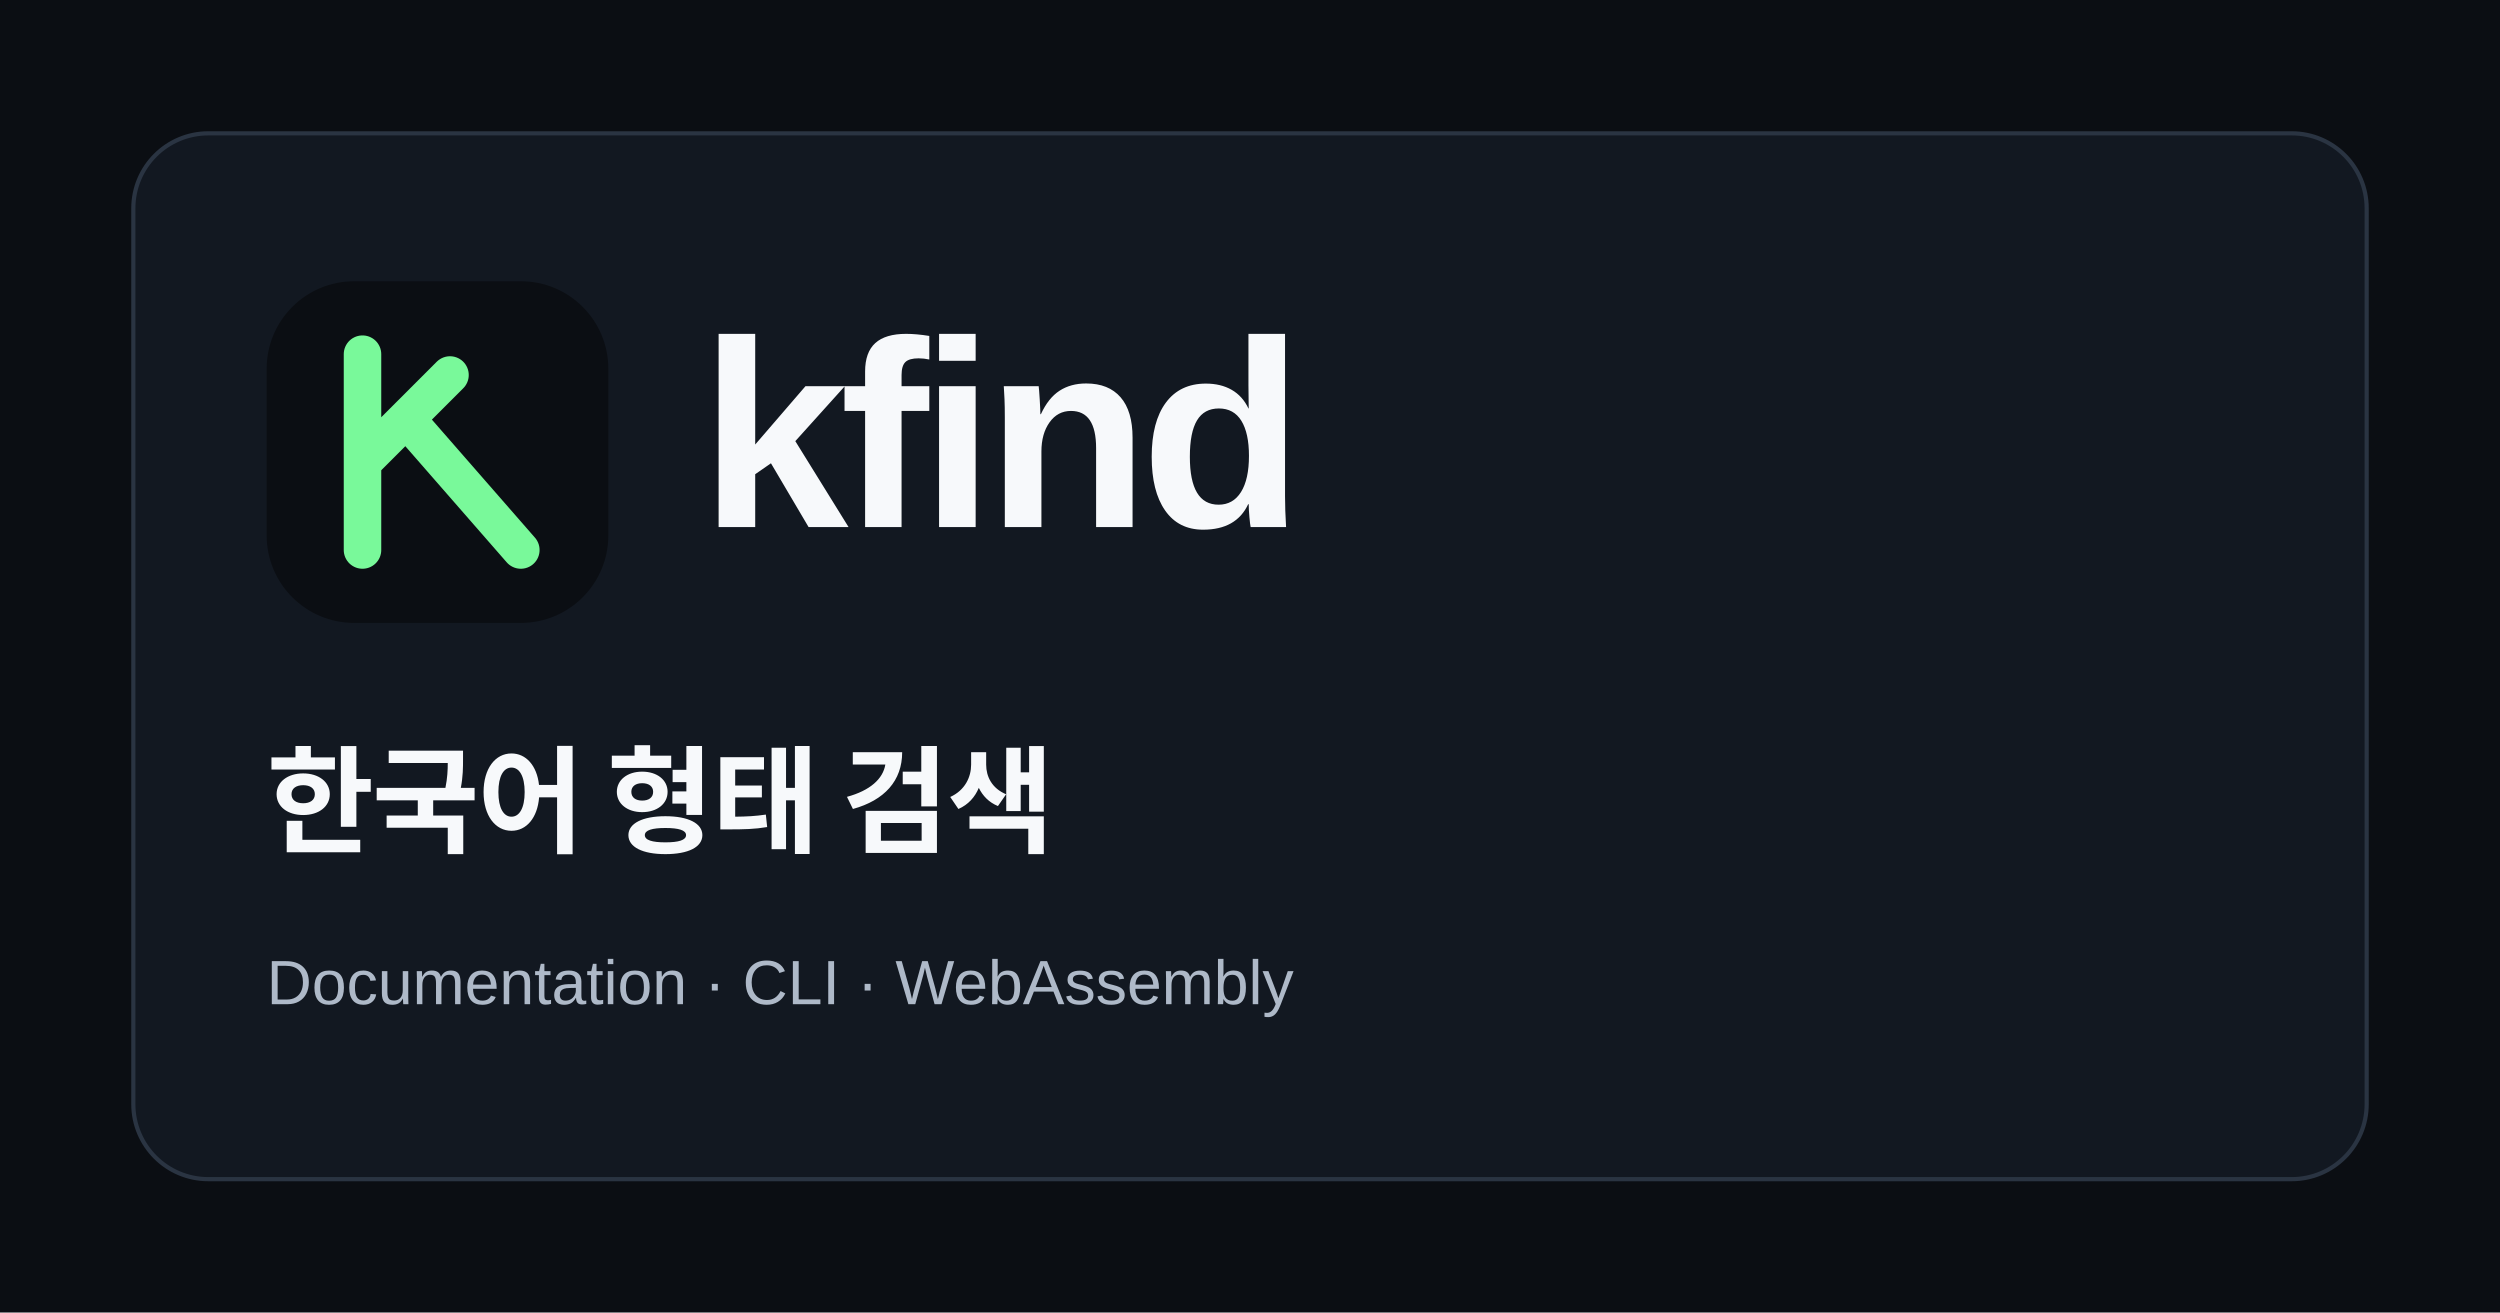
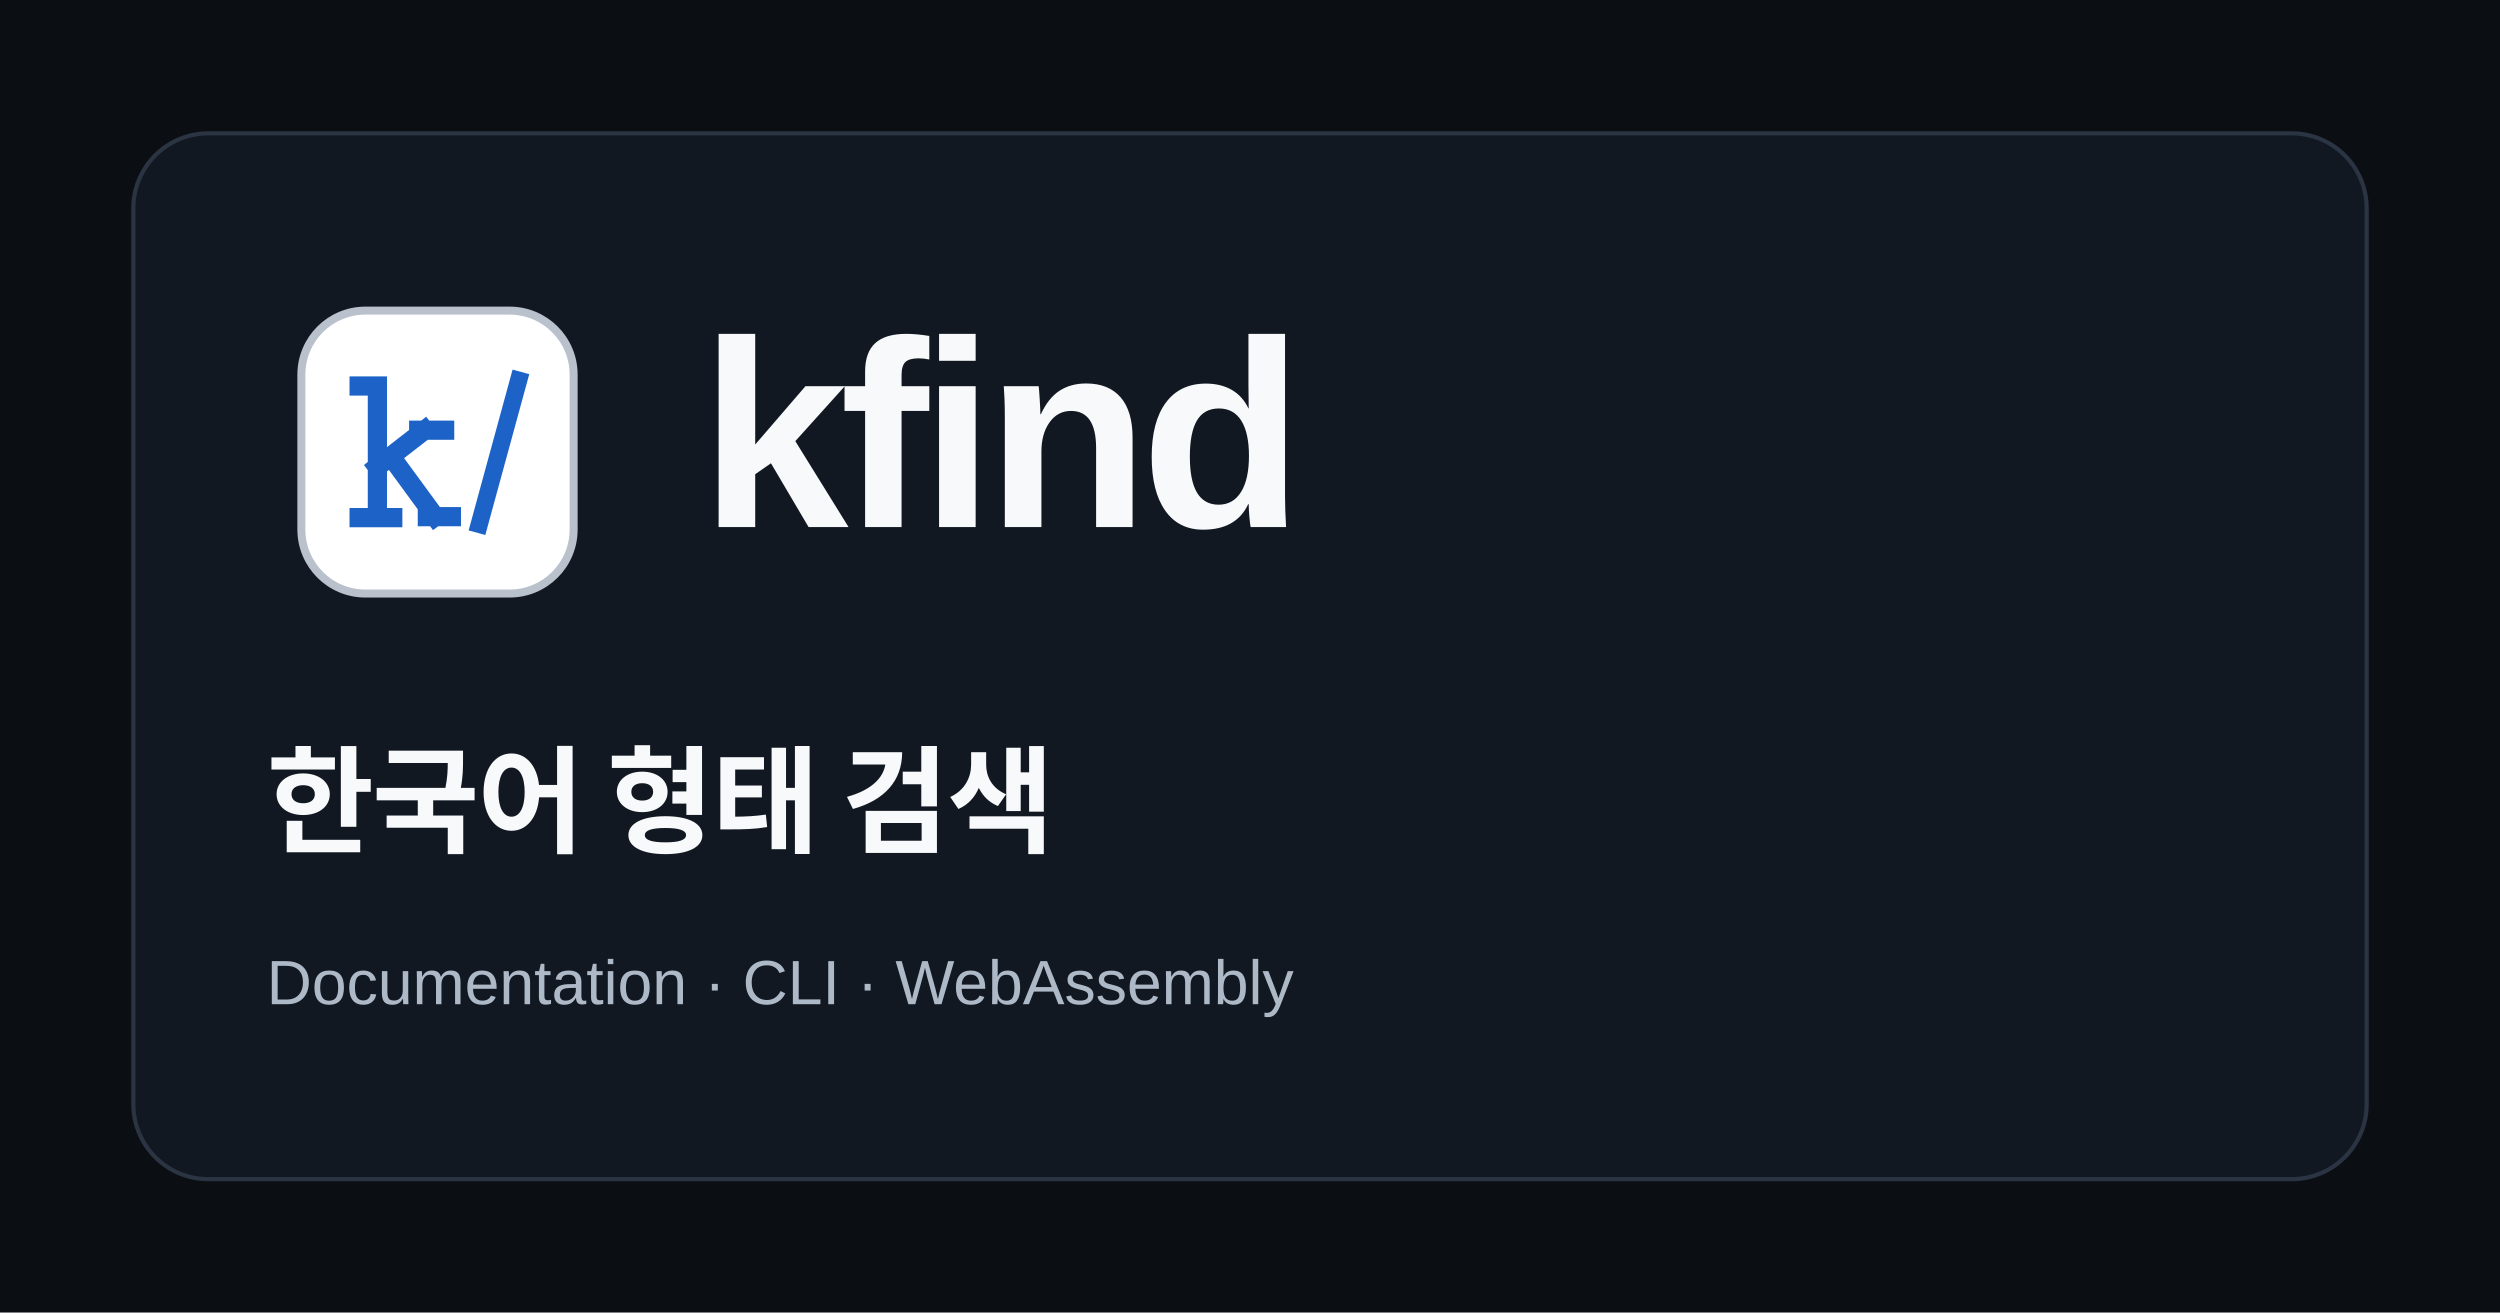
<svg xmlns="http://www.w3.org/2000/svg" width="1200" height="630" viewBox="0 0 1200 630">
  <rect width="1200" height="630" fill="#0b0e13" />
  <rect x="64" y="64" width="1072" height="502" rx="36" fill="#121821" stroke="#2a3442" stroke-width="2" />
-   <g transform="translate(128 135)">
-     <rect width="164" height="164" rx="42" fill="#0b0e13" />
-     <path d="M46 35v94M46 87l42-42M67 66l55 63" fill="none" stroke="#79f99a" stroke-width="18" stroke-linecap="round" stroke-linejoin="round" />
+   <g transform="translate(128 135) scale(0.640625)">
+     <rect x="26" y="22" width="204" height="212" rx="48" fill="#fff" stroke="#b8c1cc" stroke-width="6" />
+     <g transform="translate(34 36) scale(0.72)" fill="none" stroke="#1d63c7" stroke-linecap="square" stroke-linejoin="round">
+       <path d="M68 59v137M49 59h19M49 196h35" stroke-width="20" />
+       <path d="m68 143 49-38m-6 0h27m-51 34 41 56m-8 0h25" stroke-width="20" />
+       <path d="m174 203 41-150" stroke-width="18" />
+     </g>
  </g>
  <text x="336" y="253" fill="#f7f9fb" font-family="Arial, sans-serif" font-size="128" font-weight="700" letter-spacing="-4">
    kfind
  </text>
  <text x="128" y="405" fill="#f7f9fb" font-family="Arial, sans-serif" font-size="56" font-weight="700" letter-spacing="-1">
    한국어 형태 검색
  </text>
  <text x="128" y="482" fill="#aeb9c8" font-family="Arial, sans-serif" font-size="30">
    Documentation · CLI · WebAssembly
  </text>
</svg>
